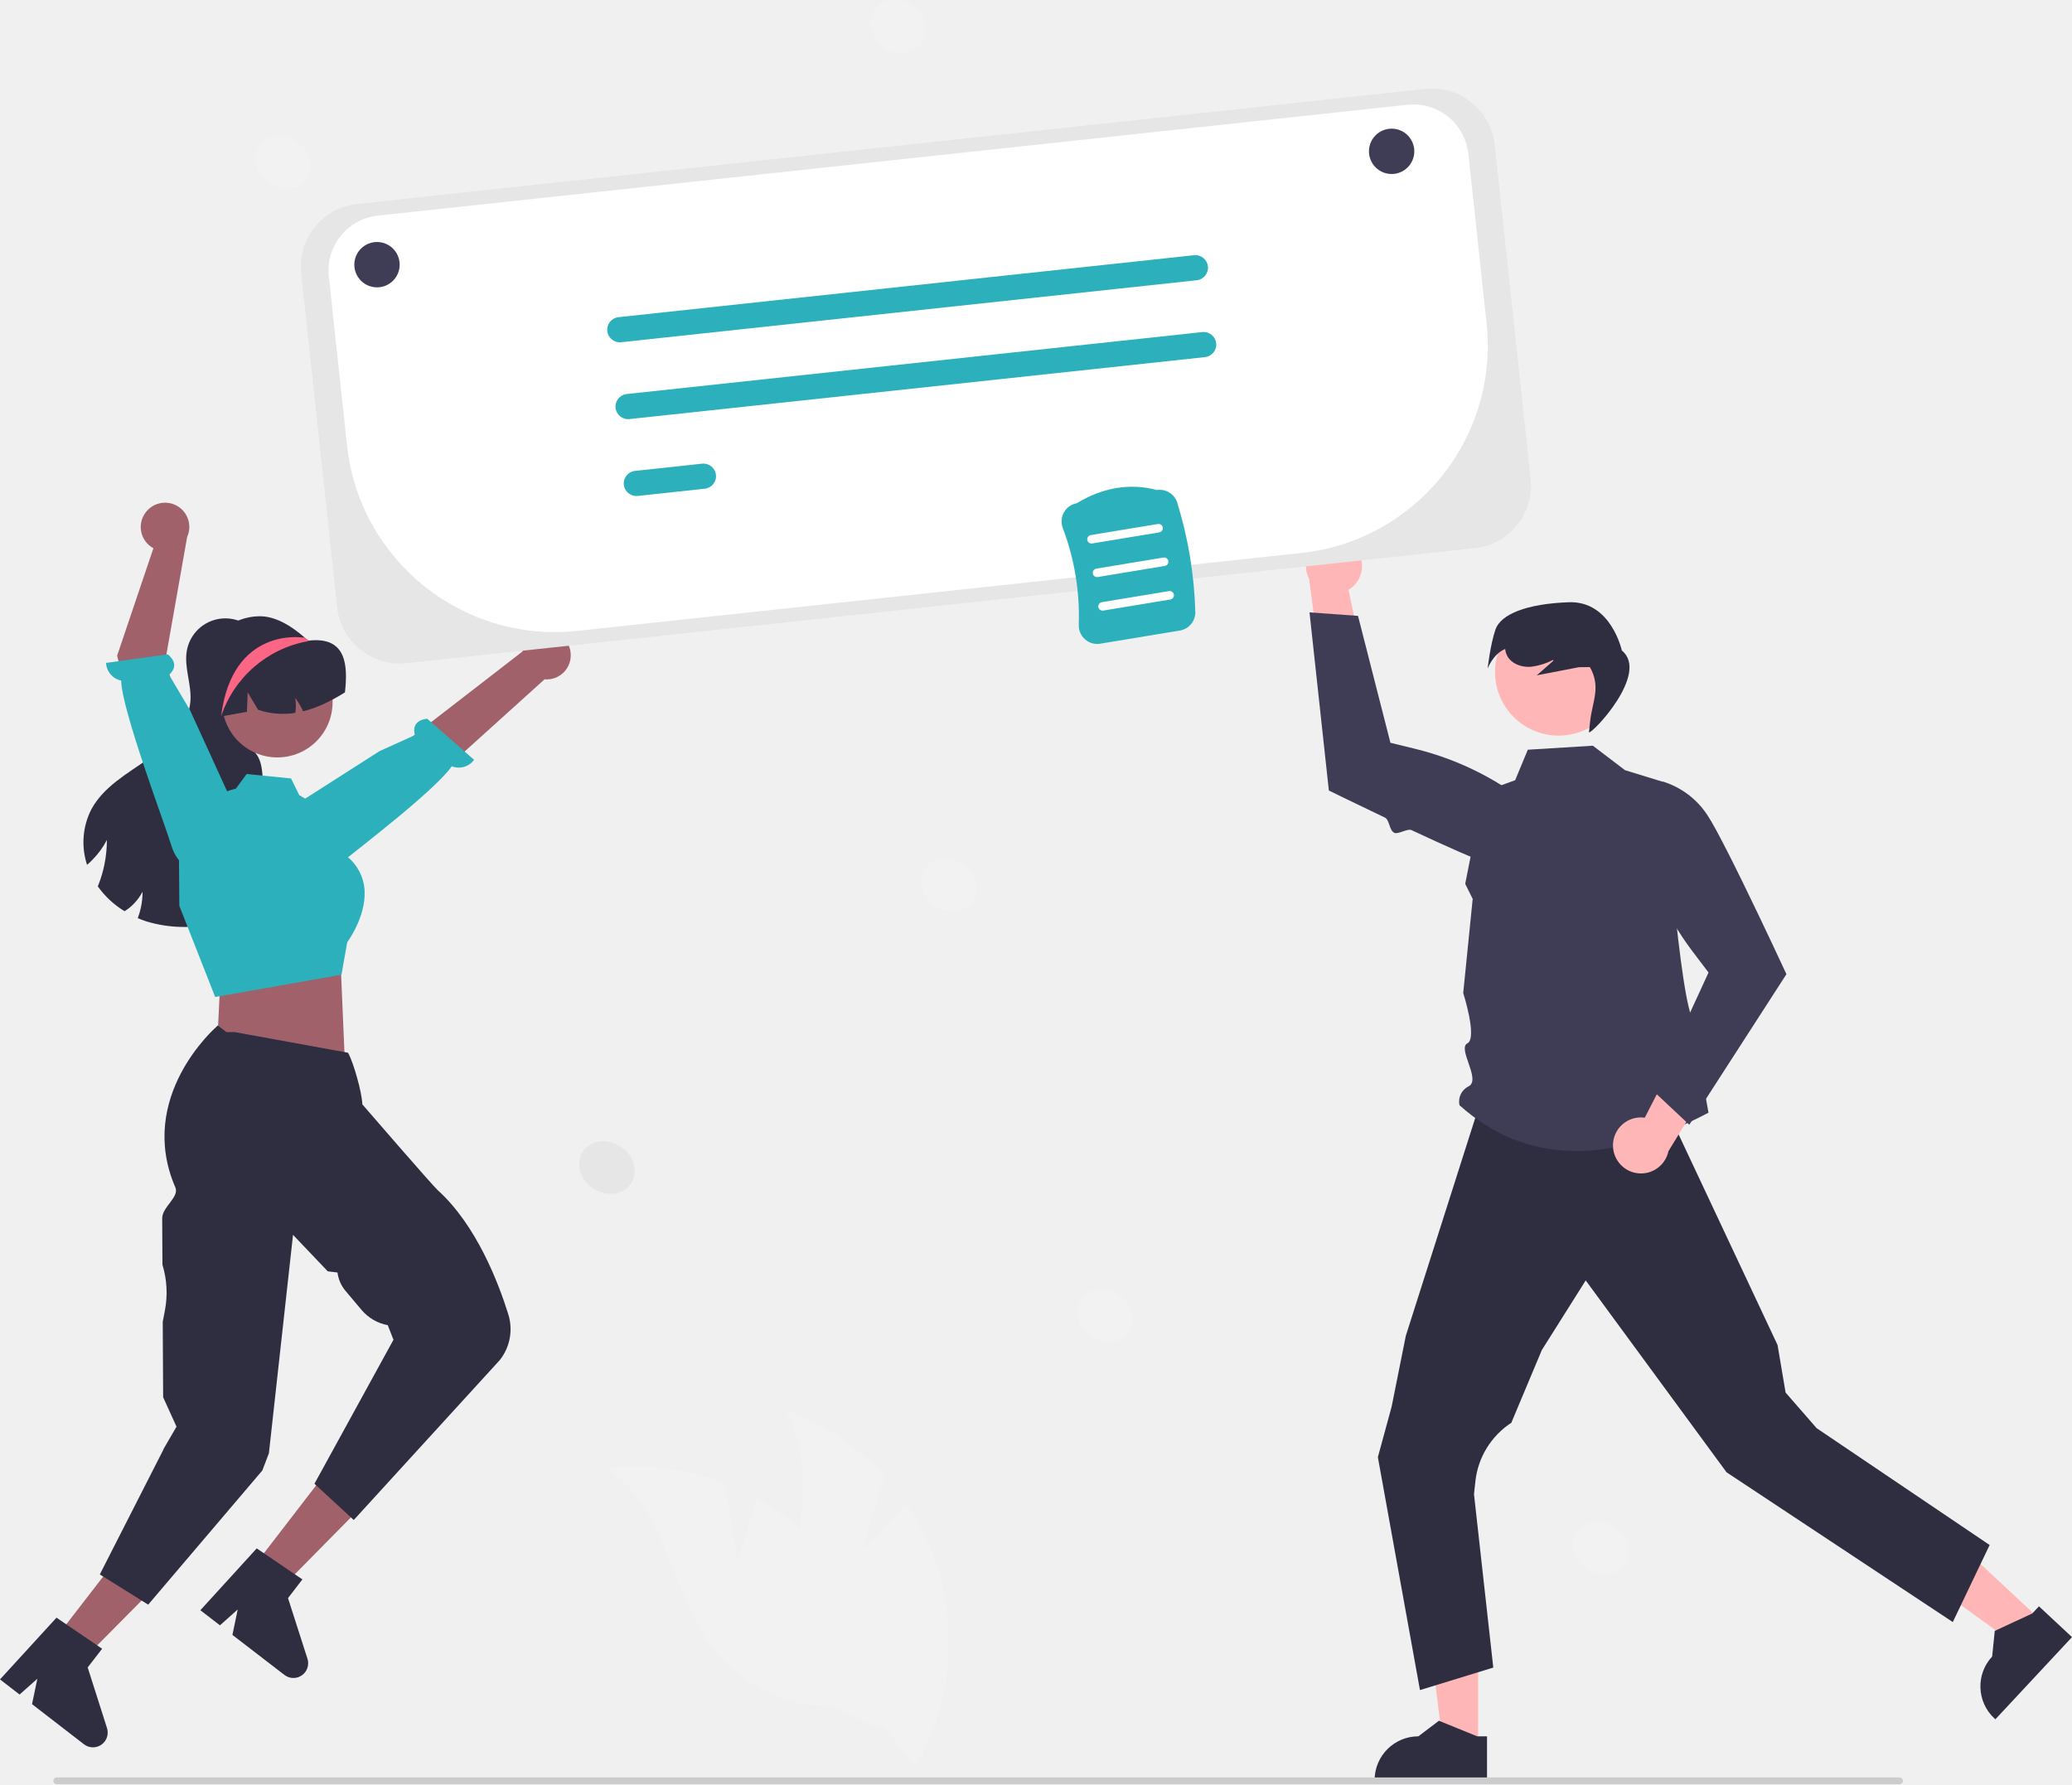
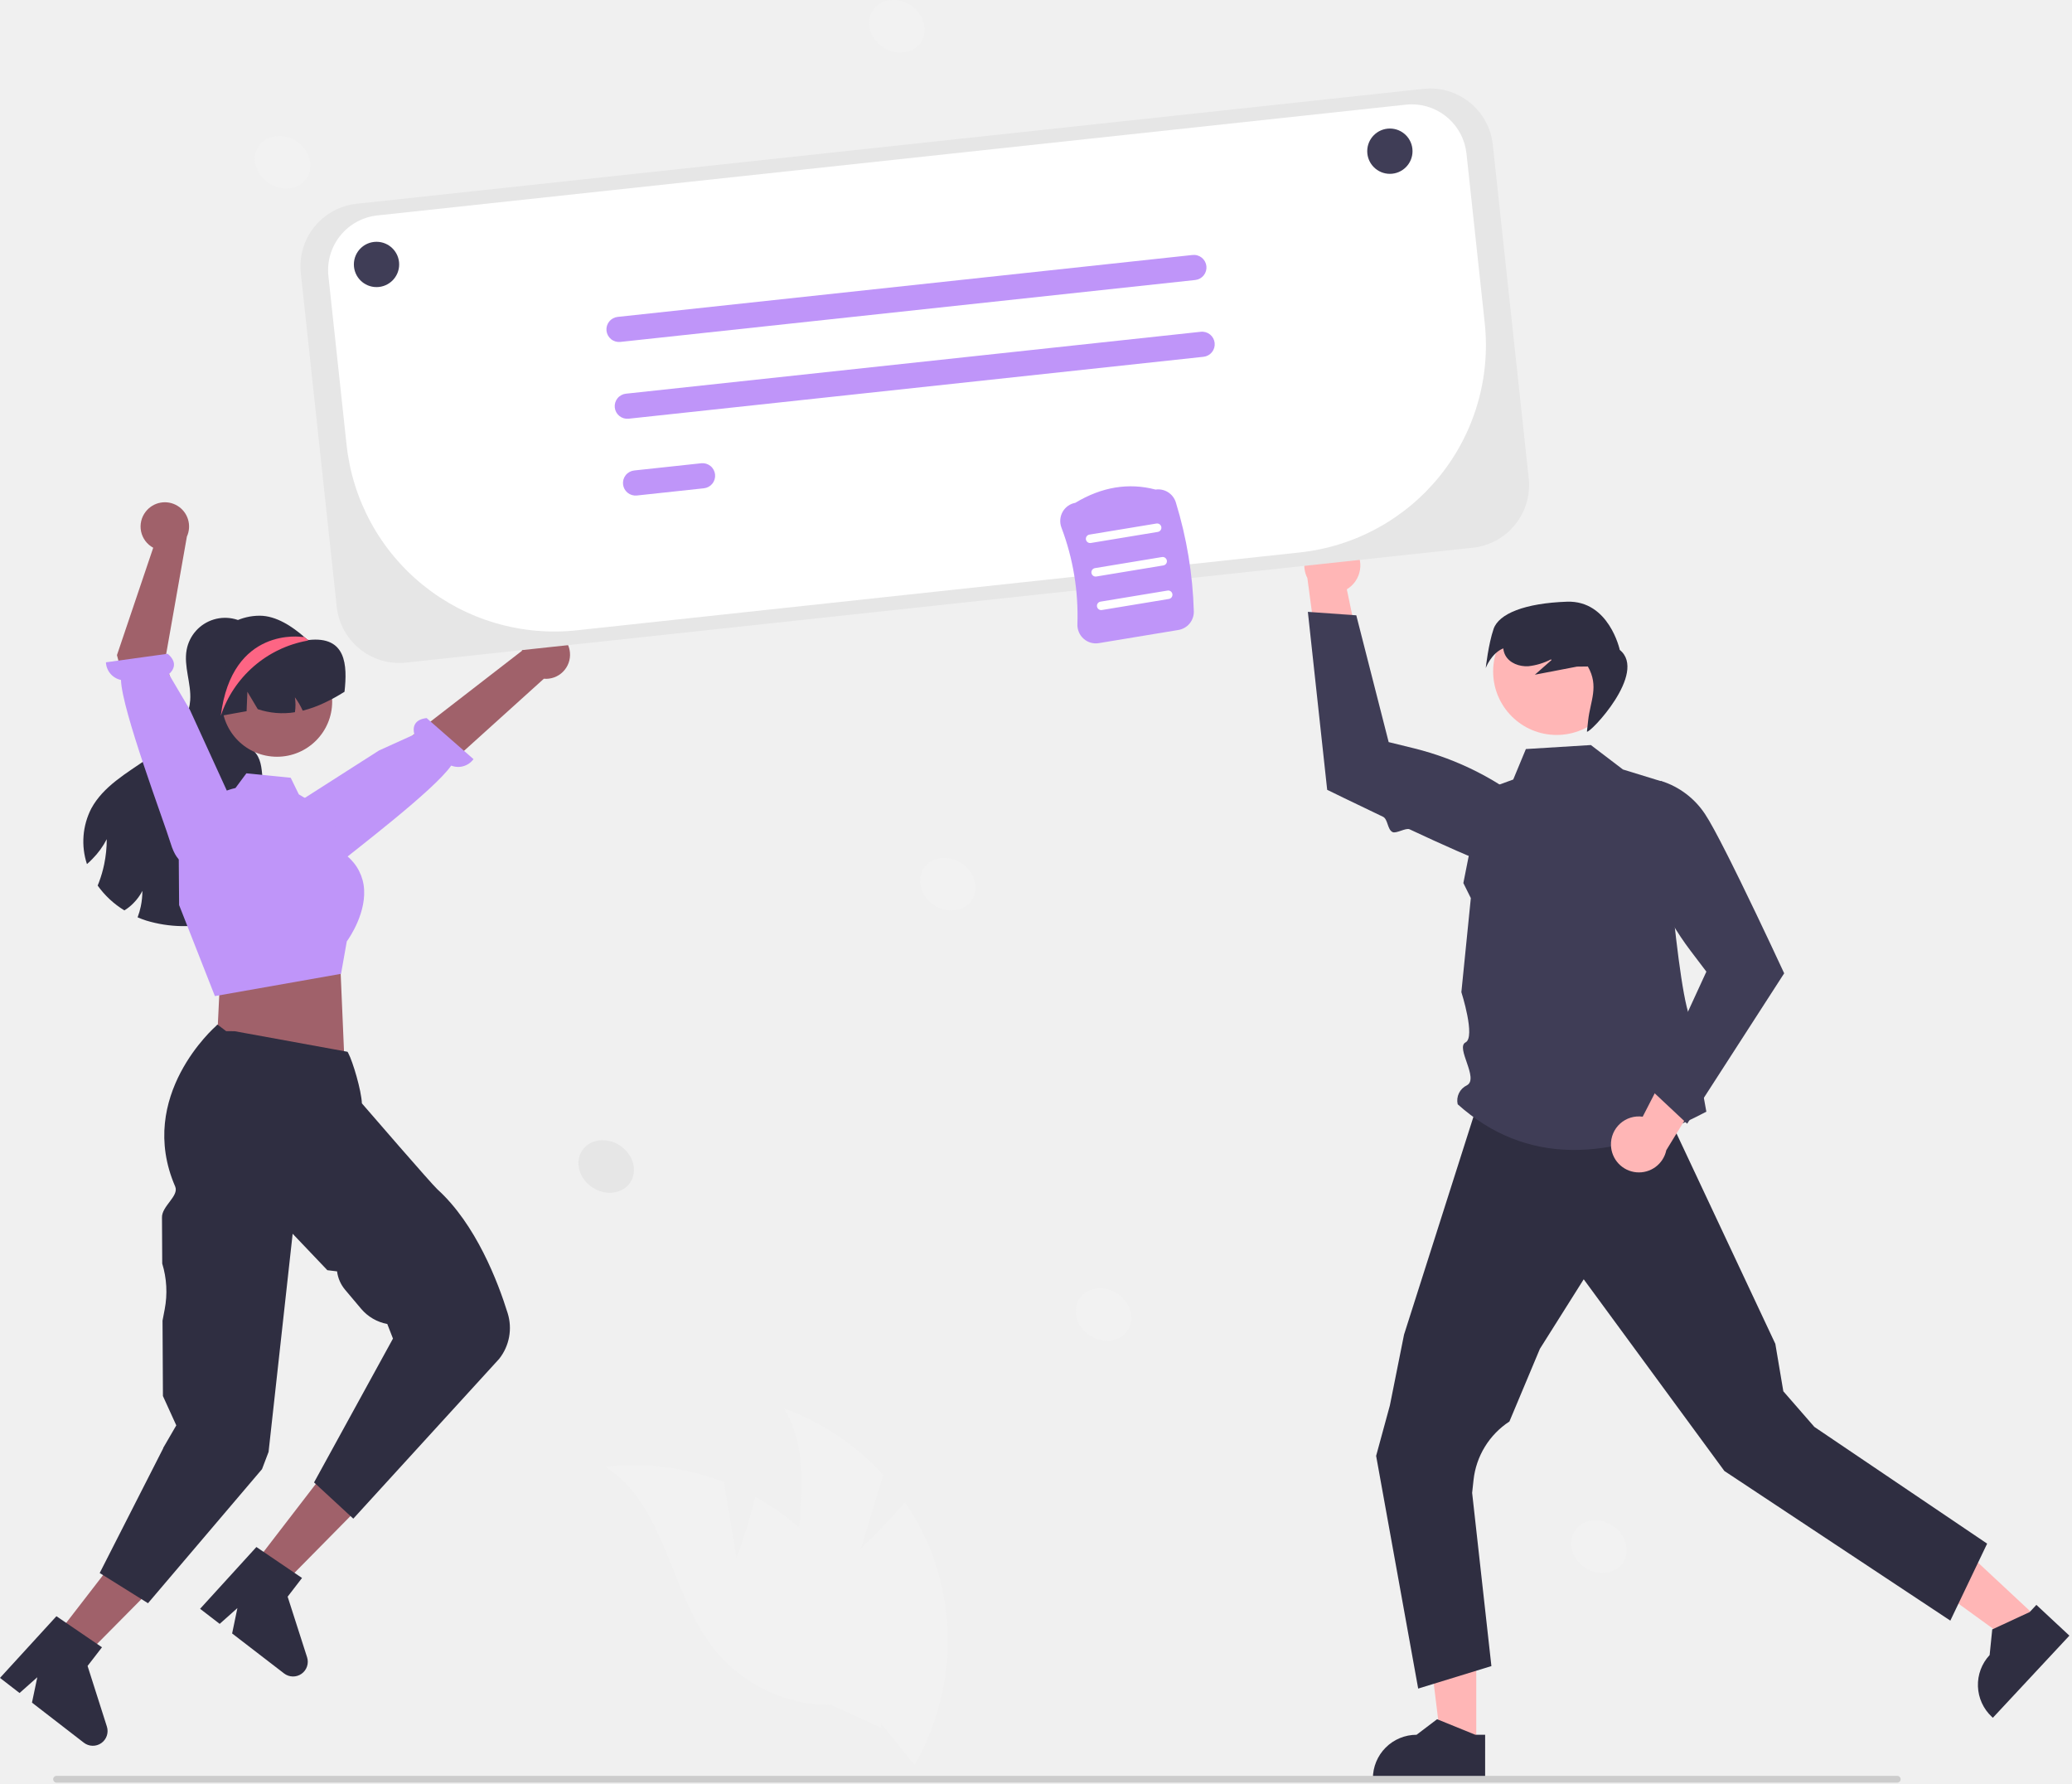
- <svg xmlns="http://www.w3.org/2000/svg" id="currentIllo" data-name="Layer 1" width="731.077" height="629.614" viewBox="0 0 731.077 629.614" class="injected-svg DownloadModal__ImageFile-sc-p17csy-5 iIfSkb grid_media">
-   <path d="M538.567,682.174l7.985-26.005A87.77,87.77,0,0,0,511.468,632.663c13.124,21.743.407,50.108,5.706,74.946a52.794,52.794,0,0,0,28.277,35.978l12.117,15.014a88.466,88.466,0,0,0,6.502-73.787,85.453,85.453,0,0,0-9.894-19.018C546.976,674.261,538.567,682.174,538.567,682.174Z" transform="translate(-234.4615 -135.193)" fill="#f2f2f2" />
-   <path d="M494.662,685.496,490.211,658.66a87.77,87.77,0,0,0-41.885-5.392c21.444,13.608,22.711,44.667,38.532,64.535A52.794,52.794,0,0,0,528.213,737.394l17.541,8.034a88.466,88.466,0,0,0-27.088-68.942,85.453,85.453,0,0,0-17.337-12.609C498.659,674.664,494.662,685.496,494.662,685.496Z" transform="translate(-234.4615 -135.193)" fill="#f2f2f2" />
-   <polygon points="521.537 616.734 509.237 616.733 503.386 569.293 521.539 569.294 521.537 616.734" fill="#ffb6b6" />
-   <path d="M759.135,763.849l-39.658-.001v-.502a15.437,15.437,0,0,1,15.436-15.436h.001l7.244-5.496,13.516,5.497,3.462 0Z" transform="translate(-234.4615 -135.193)" fill="#2f2e41" />
-   <polygon points="720.217 571.872 711.831 580.869 673.137 552.804 685.514 539.526 720.217 571.872" fill="#ffb6b6" />
-   <path d="M965.538,712.899l-27.04,29.01-.367-.342a15.437,15.437,0,0,1-.768-21.816l.001-.001.919-9.046,13.236-6.14,2.36-2.532Z" transform="translate(-234.4615 -135.193)" fill="#2f2e41" />
-   <path d="M936.479,680.403l-13,27.189L843.65,654.738l-11.613-15.823-38.079-51.882-15.479,24.561-10.771,25.675,0,0a28.302,28.302,0,0,0-12.675,20.654l-.493,4.546,6.806,61.182-25.868,7.943-14.856-82.19,4.856-17.81,5-25,25.174-79h67.364l38.638,82.242,2.824,16.758,10.955,12.573Z" transform="translate(-234.4615 -135.193)" fill="#2f2e41" />
-   <path d="M796.483,398.341l11.34,8.635,13.676,4.203s5.654,79.528,10.748,84.623.5,5.231,1.524,11.849,3.512,20.184,3.512,20.184c-34.387,18.203-64.032,18.691-87.845-2.609a5.931,5.931,0,0,1,3.236-6.695c4.432-2.352-4.086-13.328-.464-15.163s-1.472-17.755-1.472-17.755l3.342-33.216-2.64-5.31,6.443-32.489,11.18-4.083,4.466-10.76Z" transform="translate(-234.4615 -135.193)" fill="#3f3d56" />
-   <path d="M803.587,539.69a9.83,9.83,0,0,1,11.207-10.08l15.982-31.064,8.904,15.82L823.139,541.439a9.884,9.884,0,0,1-19.551-1.749Z" transform="translate(-234.4615 -135.193)" fill="#ffb6b6" />
-   <path d="M830.502,532.091l34.278-53.127-.113-.244c-.129-.28-7.892-17.045-15.413-32.4-1.158-2.365-2.311-4.696-3.429-6.928q-.724-1.445-1.426-2.83c-3.159-6.228-5.919-11.375-7.566-13.82a29.015,29.015,0,0,0-15.375-11.664l-.159-.041-.151.063a14.724,14.724,0,0,0-8.763,16.198,104.296,104.296,0,0,0,19.353,43.755l5.557,7.325-19.312,41.985Z" transform="translate(-234.4615 -135.193)" fill="#3f3d56" />
-   <path d="M712.628,328.445a9.83,9.83,0,0,1-2.359,14.888l7.146,34.195-16.879-6.683-4.198-31.448A9.884,9.884,0,0,1,712.628,328.445Z" transform="translate(-234.4615 -135.193)" fill="#ffb6b6" />
-   <path d="M696.505,351.296l6.826,62.857.242.119c.199.098,8.847,4.339,19.461,9.391,1.791.852,1.534,4.543,3.405,5.426,1.289.608,4.693-1.597,5.996-.988,11.602,5.426,23.334,10.702,28.01,12.131a29.015,29.015,0,0,0,19.289-.621l.149-.068.078-.144a14.724,14.724,0,0,0-3.392-18.101A104.296,104.296,0,0,0,733.982,399.492l-8.929-2.191-11.436-44.776Z" transform="translate(-234.4615 -135.193)" fill="#3f3d56" />
-   <circle cx="549.931" cy="237.156" r="22.431" fill="#ffb6b6" />
-   <path d="M762.123,357.318c1.845-5.367,11.027-9.089,25.914-9.606S806.699,364.738,806.699,364.738c9.938,8.062-10.612,29.645-11.606,28.868l.447-4.055c.74-6.717,3.885-11.958-.115-18.958l-3.841.044q-7.441,1.431-14.882,2.862l5.873-5.171-.166-.256a22.726,22.726,0,0,1-8.017,2.434c-3.157.186-6.607-1.071-8.119-3.848a6.466,6.466,0,0,1-.725-2.46c-4.257,1.701-6.203,6.948-6.203,6.948S760.278,362.685,762.123,357.318Z" transform="translate(-234.4615 -135.193)" fill="#2f2e41" />
-   <path d="M324.835,358.664a12.015,12.015,0,0,0-.981-1.099c.085-.117.171-.245.256-.363Z" transform="translate(-234.4615 -135.193)" fill="#2f2e41" />
-   <path d="M329.197,448.88c-3.669,6.517-10.997,10.154-18.261,11.936a45.628,45.628,0,0,1-24.821-.48c-1.024-.331-2.048-.715-3.04-1.141a26.191,26.191,0,0,0,1.131-3.893,26.702,26.702,0,0,0,.555-5.45,17.207,17.207,0,0,1-3.104,4.277,15.695,15.695,0,0,1-3.253,2.613,31.947,31.947,0,0,1-9.44-8.768c.16-.395.32-.789.469-1.184a42.552,42.552,0,0,0,1.835-6.336,43.324,43.324,0,0,0,.907-8.864,27.851,27.851,0,0,1-5.056,6.954,22.669,22.669,0,0,1-1.941,1.845,25.523,25.523,0,0,1,1.536-19.637c4.224-7.808,12.416-12.448,19.711-17.493,7.306-5.045,14.613-11.872,15.231-20.735.416-5.984-2.357-11.978-1.248-17.866a13.804,13.804,0,0,1,23.445-7.093c-4.139,5.866-8.256,11.936-9.93,18.911-1.707,7.104-.309,15.434,5.291,20.138,1.92,1.621,4.277,2.773,5.76,4.8,1.973,2.688,1.984,6.272,2.304,9.578.64,6.432,2.741,12.618,3.872,18.986C332.291,436.336,332.355,443.237,329.197,448.88Z" transform="translate(-234.4615 -135.193)" fill="#2f2e41" />
-   <polygon points="19.519 578.195 29.254 585.716 62.898 551.747 48.53 540.646 19.519 578.195" fill="#a0616a" />
-   <path d="M254.395,706.039l16.098,10.972-5.094,6.593,6.823,21.409a5.204,5.204,0,0,1-8.141,5.699l-18.32-14.156,1.881-8.961-6.272,5.569-6.907-5.337Z" transform="translate(-234.4615 -135.193)" fill="#2f2e41" />
-   <path d="M303.369,377.614a23.236,23.236,0,1,0,39.966-16.117l-.112-.111c-.186-.195-.372-.39-.567-.576a.009.009,0,0,1-.009-.009c-.242-.223-.483-.446-.734-.66-4.09-3.588-9.837-7.482-15.702-7.482C313.375,352.659,303.369,364.778,303.369,377.614Z" transform="translate(-234.4615 -135.193)" fill="#2f2e41" />
-   <path d="M435.811,365.681a8.511,8.511,0,0,1-9.217,9.24l-57.538,51.951-9.902-15.638,59.672-46.149a8.557,8.557,0,0,1,16.985.596Z" transform="translate(-234.4615 -135.193)" fill="#a0616a" />
-   <path d="M344.465,442.554s2.141,3.954,9.454-2.151c5.854-4.888,33.903-26.107,39.945-34.803a6.686,6.686,0,0,0,7.872-2.286L385.18,388.814c-4.954.57-4.847,3.898-4.332,5.787l-12.489,5.658-32.25,20.61,6.756,18.854Z" transform="translate(-234.4615 -135.193)" fill="#2cb1bc" />
-   <polygon points="78.761 343.789 77.555 349.532 76.531 370.716 121.615 373.194 120.215 340.612 115.845 333.432 78.761 343.789" fill="#a0616a" />
-   <circle cx="97.868" cy="247.797" r="19.484" fill="#a0616a" />
-   <path d="M297.738,454.858l-.12-16.196a25.776,25.776,0,0,1,19.962-25.124l.074-.017,3.853-5.191,15.653,1.566,2.869,5.864,11.343,6.754,4.367,14.039a16.602,16.602,0,0,1,7.174,11.119c1.483,9.471-5.148,18.946-5.937,20.033l-2.032,11.446-44.21,7.801-.359.045Z" transform="translate(-234.4615 -135.193)" fill="#2cb1bc" />
-   <path d="M356.173,379.517a66.428,66.428,0,0,1-7.061,3.893,40.632,40.632,0,0,1-7.701,2.784,26.617,26.617,0,0,0-2.773-4.725,17.184,17.184,0,0,1,.021,5.28,27.507,27.507,0,0,1-13.13-1.077l-3.669-6.154-.277,6.869c-3.04.555-6.069,1.077-9.109,1.621-.181.021-.363.064-.533.096-1.888-8.512.789-17.887,6.741-23.562a21.445,21.445,0,0,1,22.527-4.373c.48.192.971.405,1.44.629a.01.01,0,0,0,.011.011c.277.139.512.469.821.437C356.791,359.762,357.218,370.087,356.173,379.517Z" transform="translate(-234.4615 -135.193)" fill="#2f2e41" />
-   <polygon points="89.297 553.071 99.047 560.572 132.623 526.535 118.233 515.464 89.297 553.071" fill="#a0616a" />
-   <path d="M325.042,681.594,341.162,692.533l-5.081,6.603,6.866,21.395a5.204,5.204,0,0,1-8.129,5.715l-18.349-14.119,1.863-8.965-6.261,5.581-6.918-5.323Z" transform="translate(-234.4615 -135.193)" fill="#2f2e41" />
-   <path d="M292.12,646.722l-0-.127,4.621-7.963-4.718-10.365-.142-26.631.765-3.998a33.632,33.632,0,0,0-.872-16.158l0,0-.086-16.21c-.166-4.061,6.125-7.632,4.658-11.018-13.866-31.999,14.16-56.41,14.349-56.606l.573-.595,3.107,2.354,2.958.004,39.912,7.273.288.537c1.57,2.944,4.599,13.093,4.779,17.686,1.989,2.303,24.647,28.521,26.661,30.343,13.611,12.315,21.404,32.698,24.837,43.753a17.555,17.555,0,0,1-3.006,16.143L359.276,671.582l-13.866-12.8,27.881-50.805-2.01-5.155a15.843,15.843,0,0,1-9.237-5.366l-5.646-6.701a12.529,12.529,0,0,1-2.86-6.517l-3.424-.412L337.851,570.95l-8.508,77.052-2.313,6.087-40.284,47.359L269.679,690.781Z" transform="translate(-234.4615 -135.193)" fill="#2f2e41" />
-   <path d="M285.968,315.87a8.511,8.511,0,0,0,2.623,12.785l-12.809,37.922,10.46,40.187,16.866-7.625-10.408-30.312,7.787-44.122a8.557,8.557,0,0,0-14.519-8.835Z" transform="translate(-234.4615 -135.193)" fill="#a0616a" />
-   <path d="M301.407,439.876s-3.961,2.127-6.716-6.992c-2.206-7.301-17.216-46.94-17.486-57.526a6.686,6.686,0,0,1-5.321-6.236l21.8-3.017c3.825,3.198,1.908,5.92.439,7.215l7.425,12.577,15.519,33.953L304.297,438.389Z" transform="translate(-234.4615 -135.193)" fill="#2cb1bc" />
-   <path d="M312.468,388.005A39.634,39.634,0,0,1,342.982,361.488c.028-.009.121-.046.242-.102.074-.047.167-.093.26-.139-.279-.158-.548-.297-.827-.437a.009.009,0,0,1-.009-.009c-.242-.223-.483-.446-.734-.66l-.706.028S316.381,356.237,312.468,388.005Z" transform="translate(-234.4615 -135.193)" fill="#fd6584" />
-   <ellipse cx="624.318" cy="599.483" rx="8.857" ry="10.195" transform="translate(-455.0757 652.0179) rotate(-56.36398)" fill="#f2f2f2" />
-   <ellipse cx="569.318" cy="447.483" rx="8.857" ry="10.195" transform="translate(-353.0592 538.4215) rotate(-56.36398)" fill="#f2f2f2" />
-   <ellipse cx="799.318" cy="681.483" rx="8.857" ry="10.195" transform="translate(-445.2818 834.2972) rotate(-56.36398)" fill="#f2f2f2" />
-   <ellipse cx="334.318" cy="192.483" rx="8.857" ry="10.195" transform="translate(-245.583 229.0152) rotate(-56.36398)" fill="#f2f2f2" />
-   <ellipse cx="551.318" cy="144.483" rx="8.857" ry="10.195" transform="translate(-108.8191 388.2715) rotate(-56.36398)" fill="#f2f2f2" />
-   <ellipse cx="448.618" cy="547.197" rx="8.857" ry="10.195" transform="translate(-489.9215 482.4108) rotate(-56.36398)" fill="#e6e6e6" />
-   <path d="M904.729,764.807h-650.294a1.191,1.191,0,0,1,0-2.381h650.294a1.191,1.191,0,0,1,0,2.381Z" transform="translate(-234.4615 -135.193)" fill="#ccc" />
-   <path d="M375.47,369.355a22.24,22.24,0,0,1-22.045-19.831L340.73,231.618a22.23,22.23,0,0,1,19.701-24.455l376.954-40.588a22.23,22.23,0,0,1,24.456,19.7L774.536,304.181a22.231,22.231,0,0,1-19.701,24.456l-.054-.497.054.497L377.881,369.225A22.494,22.494,0,0,1,375.47,369.355Z" transform="translate(-234.4615 -135.193)" fill="#e6e6e6" />
-   <path d="M733.233,172.048a19.852,19.852,0,0,0-2.12.114L367.749,211.287a19.459,19.459,0,0,0-17.264,21.431l6.419,59.615a73.811,73.811,0,0,0,81.29,65.486L693.699,330.308A73.587,73.587,0,0,0,758.986,249.265l-6.443-59.838a19.463,19.463,0,0,0-19.31-17.378Z" transform="translate(-234.4615 -135.193)" fill="#fff" />
-   <path d="M656.714,234.09l-203.088,21.867a4.444,4.444,0,1,1-.952-8.838l203.088-21.867a4.444,4.444,0,1,1,.952,8.838Z" transform="translate(-234.4615 -135.193)" fill="#2cb1bc" />
-   <path d="M659.634,261.213l-203.088,21.867a4.444,4.444,0,0,1-.952-8.838l203.088-21.867a4.444,4.444,0,0,1,.952,8.838Z" transform="translate(-234.4615 -135.193)" fill="#2cb1bc" />
-   <path d="M483.133,307.654l-23.667,2.548a4.444,4.444,0,0,1-.952-8.838l23.667-2.548a4.444,4.444,0,1,1,.952,8.838Z" transform="translate(-234.4615 -135.193)" fill="#2cb1bc" />
-   <circle cx="133.018" cy="93.4" r="8" fill="#3f3d56" />
-   <circle cx="491.018" cy="53.4" r="8" fill="#3f3d56" />
-   <path d="M617.323,360.829a6.587,6.587,0,0,1-2.236-5.196,87.659,87.659,0,0,0-5.63-34.077,6.587,6.587,0,0,1,.446-5.639,6.439,6.439,0,0,1,4.449-3.13c9.299-5.611,18.831-7.187,28.338-4.681a6.515,6.515,0,0,1,7.163,4.491,144.983,144.983,0,0,1,6.365,38.525,6.514,6.514,0,0,1-5.446,6.575l-28.133,4.648A6.438,6.438,0,0,1,617.323,360.829Z" transform="translate(-234.4615 -135.193)" fill="#2cb1bc" />
-   <path d="M619.821,326.974l23.679-3.912a1.5,1.5,0,1,0-.489-2.96l-23.679,3.912a1.5,1.5,0,0,0,.489,2.96Z" transform="translate(-234.4615 -135.193)" fill="#fff" />
-   <path d="M621.777,338.813l23.679-3.912a1.5,1.5,0,0,0-.489-2.96l-23.679,3.912a1.5,1.5,0,1,0,.489,2.96Z" transform="translate(-234.4615 -135.193)" fill="#fff" />
-   <path d="M623.733,350.653l23.679-3.912a1.5,1.5,0,0,0-.489-2.96l-23.679,3.912a1.5,1.5,0,1,0,.489,2.96Z" transform="translate(-234.4615 -135.193)" fill="#fff" />
+ <svg xmlns="http://www.w3.org/2000/svg" width="732" height="630" viewBox="0 0 732 630" fill="none">
+   <g clip-path="url(#clip0_5_28)">
+     <path d="M304.106 546.98L312.09 520.976C302.483 510.402 290.44 502.333 277.006 497.47C290.131 519.214 277.413 547.578 282.713 572.416C284.425 580.15 287.856 587.4 292.751 593.628C297.646 599.856 303.88 604.903 310.99 608.394L323.107 623.408C329.459 612.309 333.33 599.966 334.453 587.228C335.575 574.489 333.923 561.659 329.609 549.621C327.123 542.892 323.798 536.502 319.715 530.603C312.515 539.068 304.106 546.98 304.106 546.98Z" fill="#F2F2F2" />
+     <path d="M260.2 550.303L255.749 523.467C242.435 518.288 228.057 516.437 213.865 518.075C235.309 531.683 236.576 562.742 252.397 582.61C257.379 588.769 263.683 593.727 270.841 597.119C278 600.51 285.83 602.247 293.751 602.201L311.293 610.234C312.028 597.468 309.988 584.694 305.312 572.792C300.635 560.89 293.434 550.143 284.205 541.292C278.978 536.378 273.153 532.142 266.867 528.683C264.198 539.471 260.2 550.303 260.2 550.303Z" fill="#F2F2F2" />
+     <path d="M521.537 616.734L509.237 616.733L503.386 569.293L521.539 569.294L521.537 616.734Z" fill="#FFB6B6" />
+     <path d="M524.673 628.656L485.015 628.655V628.153C485.016 624.059 486.642 620.133 489.537 617.238C492.431 614.344 496.357 612.717 500.451 612.717H500.452L507.696 607.221L521.212 612.718L524.674 612.718L524.673 628.656Z" fill="#2F2E41" />
+     <path d="M720.217 571.872L711.831 580.869L673.137 552.804L685.514 539.526L720.217 571.872Z" fill="#FFB6B6" />
+     <path d="M731.077 577.706L704.037 606.716L703.67 606.374C700.675 603.583 698.912 599.716 698.768 595.625C698.624 591.534 700.111 587.553 702.902 584.558L703.822 575.511L717.058 569.371L719.418 566.839L731.077 577.706Z" fill="#2F2E41" />
+     <path d="M702.018 545.21L689.018 572.4L609.189 519.545L597.575 503.721L559.497 451.839L544.018 476.4L533.247 502.075C529.737 504.364 526.78 507.405 524.588 510.977C522.396 514.549 521.024 518.563 520.573 522.729L520.08 527.274L526.886 588.457L501.018 596.4L486.161 514.21L491.018 496.4L496.018 471.4L521.192 392.4H588.556L627.193 474.642L630.018 491.4L640.973 503.972L702.018 545.21Z" fill="#2F2E41" />
+     <path d="M562.022 263.148L573.362 271.783L587.038 275.986C587.038 275.986 592.692 355.514 597.786 360.608C602.88 365.703 598.286 365.84 599.309 372.457C600.333 379.075 602.821 392.641 602.821 392.641C568.434 410.844 538.789 411.332 514.976 390.032C514.671 388.714 514.826 387.332 515.415 386.115C516.003 384.897 516.99 383.917 518.212 383.337C522.644 380.986 514.127 370.01 517.749 368.175C521.371 366.339 516.276 350.42 516.276 350.42L519.618 317.204L516.978 311.895L523.421 279.406L534.601 275.323L539.067 264.563L562.022 263.148Z" fill="#3F3D56" />
+     <path d="M569.126 404.497C569.075 403.06 569.34 401.631 569.901 400.308C570.463 398.985 571.308 397.801 572.376 396.84C573.445 395.879 574.711 395.164 576.086 394.745C577.46 394.326 578.91 394.214 580.333 394.416L596.315 363.353L605.219 379.173L588.677 406.246C588.179 408.614 586.83 410.716 584.885 412.156C582.94 413.595 580.535 414.271 578.125 414.055C575.715 413.84 573.467 412.748 571.809 410.986C570.15 409.224 569.196 406.915 569.126 404.497Z" fill="#FFB6B6" />
+     <path d="M596.04 396.898L630.319 343.77L630.205 343.526C630.076 343.246 622.314 326.481 614.792 311.126C613.634 308.761 612.482 306.43 611.363 304.198C610.881 303.234 610.406 302.291 609.937 301.368C606.778 295.14 604.018 289.992 602.371 287.547C598.727 282.019 593.301 277.903 586.996 275.884L586.837 275.843L586.686 275.906C583.601 277.207 581.052 279.521 579.46 282.466C577.867 285.41 577.325 288.81 577.923 292.103C580.896 307.991 587.521 322.97 597.276 335.858L602.833 343.183L583.521 385.168L596.04 396.898Z" fill="#3F3D56" />
+     <path d="M478.167 193.252C479.111 194.336 479.805 195.613 480.202 196.994C480.599 198.376 480.688 199.827 480.463 201.247C480.238 202.666 479.705 204.019 478.901 205.21C478.096 206.401 477.041 207.401 475.808 208.14L482.954 242.335L466.075 235.652L461.877 204.205C460.773 202.052 460.497 199.568 461.102 197.226C461.706 194.883 463.149 192.843 465.157 191.493C467.165 190.143 469.598 189.576 471.996 189.9C474.394 190.225 476.589 191.417 478.167 193.252Z" fill="#FFB6B6" />
+     <path d="M462.044 216.103L468.869 278.96L469.111 279.078C469.31 279.176 477.958 283.418 488.572 288.469C490.363 289.321 490.106 293.012 491.978 293.894C493.267 294.502 496.671 292.297 497.974 292.906C509.576 298.332 521.308 303.608 525.984 305.037C532.296 307.037 539.102 306.818 545.272 304.416L545.421 304.348L545.499 304.204C547.076 301.251 547.599 297.848 546.982 294.558C546.365 291.267 544.646 288.285 542.107 286.103C529.793 275.633 515.214 268.169 499.52 264.299L490.591 262.108L479.155 217.332L462.044 216.103Z" fill="#3F3D56" />
+     <path d="M549.931 259.587C562.319 259.587 572.362 249.544 572.362 237.156C572.362 224.768 562.319 214.725 549.931 214.725C537.543 214.725 527.5 224.768 527.5 237.156C527.5 249.544 537.543 259.587 549.931 259.587Z" fill="#FFB6B6" />
+     <path d="M527.661 222.125C529.506 216.759 538.688 213.036 553.575 212.519C568.462 212.001 572.237 229.545 572.237 229.545C582.175 237.606 561.626 259.19 560.631 258.412L561.078 254.357C561.819 247.64 564.964 242.4 560.964 235.4L557.123 235.444C552.162 236.398 547.202 237.352 542.241 238.305L548.114 233.135L547.948 232.878C545.45 234.179 542.732 235.005 539.932 235.312C536.775 235.498 533.324 234.242 531.812 231.465C531.409 230.701 531.162 229.865 531.087 229.005C526.83 230.705 524.884 235.953 524.884 235.953C524.884 235.953 525.816 227.492 527.661 222.125Z" fill="#2F2E41" />
+     <path d="M90.374 223.471C90.069 223.085 89.741 222.718 89.392 222.372C89.478 222.255 89.563 222.127 89.648 222.01L90.374 223.471Z" fill="#2F2E41" />
+     <path d="M94.736 313.687C91.067 320.204 83.739 323.841 76.475 325.622C68.316 327.759 59.725 327.593 51.655 325.142C50.631 324.812 49.607 324.428 48.615 324.001C49.092 322.734 49.47 321.433 49.745 320.108C50.117 318.315 50.303 316.488 50.3 314.657C49.492 316.234 48.445 317.677 47.196 318.934C46.233 319.946 45.139 320.825 43.943 321.548C40.234 319.296 37.022 316.313 34.503 312.78C34.663 312.385 34.823 311.991 34.973 311.596C35.747 309.535 36.361 307.416 36.807 305.26C37.413 302.345 37.717 299.374 37.714 296.397C36.399 298.962 34.693 301.308 32.658 303.351C32.048 304.004 31.4 304.62 30.717 305.196C29.659 301.985 29.25 298.595 29.514 295.224C29.778 291.853 30.709 288.568 32.253 285.56C36.477 277.752 44.668 273.112 51.964 268.067C59.27 263.022 66.577 256.195 67.195 247.331C67.612 241.348 64.838 235.353 65.948 229.465C66.414 226.982 67.553 224.675 69.24 222.795C70.928 220.915 73.099 219.534 75.517 218.802C77.935 218.071 80.507 218.017 82.954 218.646C85.4 219.276 87.627 220.564 89.392 222.372C85.254 228.239 81.136 234.308 79.462 241.284C77.755 248.387 79.153 256.718 84.752 261.422C86.672 263.043 89.029 264.195 90.512 266.221C92.485 268.909 92.496 272.493 92.816 275.8C93.456 282.232 95.557 288.418 96.688 294.786C97.829 301.143 97.893 308.044 94.736 313.687Z" fill="#2F2E41" />
+     <path d="M19.519 578.195L29.254 585.716L62.898 551.747L48.53 540.646L19.519 578.195Z" fill="#A0616A" />
+     <path d="M19.933 570.846L36.031 581.818L30.937 588.411L37.76 609.819C38.097 610.877 38.087 612.014 37.732 613.066C37.377 614.117 36.695 615.027 35.786 615.664C34.877 616.3 33.788 616.629 32.678 616.603C31.569 616.577 30.497 616.197 29.619 615.518L11.298 601.362L13.18 592.401L6.908 597.97L3.05176e-05 592.632L19.933 570.846Z" fill="#2F2E41" />
+     <path d="M68.908 242.421C68.906 246.225 69.838 249.97 71.623 253.329C73.407 256.688 75.988 259.558 79.14 261.687C82.292 263.815 85.919 265.137 89.701 265.537C93.484 265.937 97.306 265.402 100.834 263.98C104.361 262.557 107.486 260.29 109.933 257.379C112.38 254.467 114.074 250.999 114.868 247.279C115.662 243.559 115.53 239.702 114.485 236.045C113.44 232.388 111.513 229.043 108.874 226.304L108.762 226.193C108.576 225.998 108.39 225.803 108.195 225.617L108.192 225.616L108.189 225.614L108.186 225.611L108.186 225.607C107.944 225.384 107.703 225.161 107.452 224.947C103.362 221.36 97.614 217.466 91.749 217.466C78.914 217.466 68.908 229.585 68.908 242.421Z" fill="#2F2E41" />
+     <path d="M201.35 230.488C201.461 231.728 201.299 232.976 200.876 234.146C200.452 235.316 199.777 236.379 198.898 237.26C198.02 238.141 196.958 238.819 195.789 239.245C194.621 239.672 193.372 239.837 192.133 239.728L134.594 291.68L124.693 276.041L184.365 229.892C184.684 227.822 185.752 225.941 187.366 224.605C188.98 223.27 191.028 222.573 193.122 222.646C195.216 222.719 197.21 223.558 198.726 225.004C200.242 226.449 201.176 228.401 201.35 230.488Z" fill="#A0616A" />
+     <path d="M110.003 307.361C110.003 307.361 112.144 311.315 119.457 305.209C125.311 300.321 153.36 279.102 159.402 270.406C160.782 270.953 162.305 271.025 163.73 270.611C165.155 270.198 166.402 269.321 167.275 268.121L150.718 253.621C145.765 254.191 145.871 257.519 146.387 259.408L133.898 265.067L101.649 285.676L108.405 304.53L110.003 307.361Z" fill="#BF95F9" />
+     <path d="M78.761 343.789L77.555 349.532L76.531 370.716L121.615 373.194L120.215 340.612L115.845 333.432L78.761 343.789Z" fill="#A0616A" />
+     <path d="M97.868 267.282C108.629 267.282 117.353 258.558 117.353 247.797C117.353 237.036 108.629 228.313 97.868 228.313C87.107 228.313 78.384 237.036 78.384 247.797C78.384 258.558 87.107 267.282 97.868 267.282Z" fill="#A0616A" />
+     <path d="M63.276 319.665L63.156 303.468C63.153 297.641 65.126 291.984 68.751 287.421C72.376 282.859 77.441 279.659 83.118 278.344L83.191 278.327L87.044 273.136L102.698 274.702L105.567 280.565L116.909 287.319L121.276 301.358C123.17 302.62 124.785 304.259 126.019 306.172C127.253 308.085 128.081 310.231 128.45 312.477C129.933 321.947 123.302 331.423 122.513 332.51L120.481 343.955L76.271 351.756L75.912 351.801L63.276 319.665Z" fill="#BF95F9" />
+     <path d="M121.711 244.324C119.438 245.763 117.08 247.063 114.65 248.217C112.183 249.402 109.603 250.334 106.949 251.001C106.189 249.334 105.26 247.751 104.176 246.276C104.455 248.024 104.462 249.805 104.197 251.555C99.798 252.265 95.292 251.895 91.067 250.478L87.397 244.324L87.12 251.193C84.08 251.747 81.051 252.27 78.011 252.814C77.83 252.835 77.648 252.878 77.478 252.91C75.59 244.398 78.267 235.023 84.219 229.348C87.174 226.56 90.86 224.669 94.849 223.895C98.837 223.121 102.963 223.495 106.746 224.975C107.226 225.167 107.717 225.38 108.186 225.604L108.187 225.608L108.189 225.612L108.193 225.614L108.197 225.615C108.474 225.753 108.709 226.084 109.018 226.052C122.33 224.569 122.756 234.894 121.711 244.324Z" fill="#2F2E41" />
+     <path d="M89.297 553.071L99.047 560.572L132.623 526.535L118.233 515.464L89.297 553.071Z" fill="#A0616A" />
+     <path d="M90.58 546.401L106.7 557.34L101.619 563.943L108.485 585.338C108.825 586.395 108.817 587.532 108.464 588.584C108.111 589.636 107.431 590.548 106.523 591.187C105.615 591.825 104.527 592.156 103.418 592.132C102.308 592.108 101.235 591.73 100.356 591.053L82.007 576.935L83.87 567.969L77.609 573.551L70.691 568.227L90.58 546.401Z" fill="#2F2E41" />
+     <path d="M57.659 511.529L57.658 511.402L62.279 503.439L57.561 493.074L57.419 466.443L58.184 462.445C59.213 457.068 58.913 451.522 57.312 446.287L57.226 430.077C57.06 426.016 63.351 422.445 61.884 419.059C48.017 387.06 76.043 362.649 76.233 362.453L76.805 361.858L79.913 364.212L82.87 364.215L122.782 371.488L123.07 372.025C124.64 374.97 127.67 385.119 127.849 389.711C129.839 392.014 152.496 418.233 154.511 420.054C168.121 432.37 175.914 452.753 179.348 463.807C180.201 466.539 180.372 469.438 179.848 472.252C179.325 475.065 178.121 477.708 176.342 479.95L124.815 536.389L110.949 523.589L138.829 472.784L136.819 467.629C133.212 466.964 129.947 465.067 127.582 462.263L121.936 455.562C120.373 453.712 119.38 451.448 119.077 449.045L115.653 448.633L103.389 435.757L94.881 512.809L92.568 518.896L52.284 566.254L35.218 555.588L57.659 511.529Z" fill="#2F2E41" />
+     <path d="M51.507 180.677C50.733 181.651 50.182 182.783 49.893 183.993C49.604 185.204 49.584 186.462 49.834 187.681C50.084 188.9 50.598 190.049 51.34 191.048C52.083 192.047 53.035 192.87 54.13 193.461L41.321 231.383L51.78 271.571L68.646 263.946L58.239 233.633L66.025 189.512C66.896 187.606 67.037 185.448 66.422 183.445C65.808 181.442 64.48 179.734 62.69 178.645C60.901 177.556 58.774 177.162 56.713 177.536C54.651 177.91 52.799 179.028 51.507 180.677Z" fill="#A0616A" />
+     <path d="M66.945 304.683C66.945 304.683 62.984 306.81 60.229 297.691C58.023 290.39 43.013 250.75 42.743 240.165C41.29 239.864 39.978 239.087 39.015 237.958C38.051 236.829 37.491 235.412 37.422 233.929L59.222 230.913C63.047 234.111 61.13 236.833 59.661 238.128L67.086 250.705L82.605 284.658L69.836 303.196L66.945 304.683Z" fill="#BF95F9" />
+     <path d="M78.007 252.812C80.246 246.061 84.26 240.036 89.629 235.371C94.998 230.705 101.523 227.57 108.52 226.295C108.548 226.286 108.641 226.249 108.762 226.193C108.836 226.146 108.929 226.1 109.022 226.054C108.744 225.896 108.474 225.756 108.195 225.617L108.192 225.616L108.189 225.614L108.187 225.611L108.186 225.607C107.944 225.384 107.703 225.161 107.452 224.947L106.745 224.975C106.745 224.975 81.92 221.044 78.007 252.812Z" fill="#FD6584" />
+     <path d="M398.345 469.937C401.054 465.864 399.45 460.034 394.763 456.916C390.075 453.797 384.079 454.57 381.369 458.643C378.66 462.715 380.263 468.545 384.951 471.663C389.639 474.782 395.635 474.009 398.345 469.937Z" fill="#F2F2F2" />
+     <path d="M343.345 317.937C346.054 313.864 344.45 308.035 339.763 304.916C335.075 301.797 329.079 302.57 326.369 306.643C323.66 310.715 325.263 316.545 329.951 319.664C334.639 322.782 340.635 322.009 343.345 317.937Z" fill="#F2F2F2" />
+     <path d="M573.345 551.937C576.054 547.864 574.45 542.034 569.763 538.916C565.075 535.797 559.079 536.57 556.369 540.643C553.66 544.715 555.263 550.545 559.951 553.663C564.639 556.782 570.635 556.009 573.345 551.937Z" fill="#F2F2F2" />
+     <path d="M108.345 62.937C111.054 58.864 109.45 53.035 104.763 49.916C100.075 46.797 94.079 47.57 91.369 51.643C88.66 55.715 90.263 61.545 94.951 64.663C99.639 67.782 105.635 67.009 108.345 62.937Z" fill="#F2F2F2" />
+     <path d="M325.345 14.937C328.054 10.864 326.45 5.035 321.763 1.916C317.075 -1.203 311.079 -0.43 308.369 3.643C305.66 7.715 307.263 13.545 311.951 16.663C316.639 19.782 322.635 19.009 325.345 14.937Z" fill="#F2F2F2" />
+     <path d="M222.644 417.651C225.354 413.579 223.75 407.749 219.063 404.63C214.375 401.512 208.378 402.285 205.669 406.357C202.959 410.43 204.563 416.259 209.251 419.378C213.939 422.497 219.935 421.724 222.644 417.651Z" fill="#E6E6E6" />
+     <path d="M670.267 629.614H19.973C19.658 629.613 19.356 629.487 19.134 629.264C18.911 629.041 18.786 628.739 18.786 628.423C18.786 628.108 18.911 627.806 19.134 627.583C19.356 627.359 19.658 627.234 19.973 627.233H670.267C670.583 627.233 670.886 627.358 671.109 627.581C671.332 627.805 671.458 628.108 671.458 628.423C671.458 628.739 671.332 629.042 671.109 629.265C670.886 629.489 670.583 629.614 670.267 629.614Z" fill="#CCCCCC" />
+     <path d="M141.009 234.162C135.538 234.146 130.266 232.115 126.199 228.456C122.132 224.798 119.556 219.769 118.964 214.331L106.268 96.425C105.645 90.57 107.368 84.708 111.062 80.123C114.755 75.539 120.116 72.606 125.969 71.969L502.923 31.382C508.777 30.758 514.64 32.481 519.225 36.175C523.81 39.868 526.742 45.229 527.379 51.082L540.074 168.988C540.698 174.842 538.974 180.705 535.281 185.29C531.587 189.875 526.226 192.807 520.373 193.444L143.419 234.032C142.619 234.118 141.814 234.162 141.009 234.162Z" fill="#E6E6E6" />
+     <path d="M498.771 36.855C498.063 36.855 497.355 36.894 496.651 36.969L133.288 76.094C130.747 76.368 128.285 77.139 126.043 78.364C123.8 79.589 121.82 81.244 120.217 83.234C118.614 85.224 117.419 87.51 116.699 89.962C115.98 92.414 115.75 94.984 116.024 97.525L122.443 157.139C123.48 166.777 126.406 176.116 131.053 184.622C135.699 193.129 141.976 200.637 149.525 206.718C157.073 212.799 165.745 217.334 175.046 220.063C184.347 222.793 194.095 223.663 203.732 222.626L459.237 195.115C468.845 194.08 478.156 191.163 486.636 186.531C495.117 181.898 502.603 175.64 508.665 168.115C514.728 160.589 519.248 151.943 521.97 142.671C524.691 133.398 525.559 123.68 524.524 114.072L518.081 54.234C517.568 49.467 515.313 45.058 511.75 41.851C508.187 38.644 503.565 36.865 498.771 36.855Z" fill="white" />
+     <path d="M422.252 98.897L219.164 120.764C218.583 120.828 217.996 120.776 217.435 120.612C216.874 120.448 216.351 120.175 215.896 119.809C215.441 119.443 215.063 118.991 214.783 118.478C214.502 117.966 214.326 117.403 214.263 116.822C214.201 116.241 214.253 115.654 214.418 115.093C214.583 114.533 214.856 114.011 215.223 113.556C215.59 113.101 216.043 112.723 216.556 112.444C217.068 112.164 217.631 111.989 218.212 111.927L421.301 90.06C421.881 89.996 422.469 90.048 423.03 90.212C423.59 90.376 424.113 90.649 424.568 91.015C425.023 91.381 425.402 91.833 425.682 92.346C425.962 92.858 426.139 93.421 426.201 94.002C426.264 94.583 426.211 95.17 426.046 95.731C425.882 96.291 425.608 96.814 425.242 97.268C424.875 97.723 424.422 98.101 423.909 98.38C423.396 98.66 422.833 98.835 422.252 98.897Z" fill="#BF95F9" />
+     <path d="M425.173 126.02L222.084 147.887C220.912 148.013 219.738 147.669 218.82 146.93C217.902 146.19 217.316 145.116 217.19 143.944C217.064 142.772 217.408 141.598 218.148 140.68C218.887 139.763 219.961 139.176 221.133 139.05L424.221 117.182C425.393 117.056 426.567 117.401 427.485 118.14C428.403 118.88 428.99 119.954 429.116 121.125C429.242 122.297 428.897 123.471 428.158 124.389C427.418 125.307 426.345 125.894 425.173 126.02Z" fill="#BF95F9" />
+     <path d="M248.672 172.461L225.005 175.009C223.833 175.136 222.659 174.791 221.741 174.052C220.823 173.312 220.236 172.238 220.11 171.066C219.984 169.895 220.328 168.721 221.068 167.803C221.807 166.885 222.881 166.298 224.053 166.172L247.72 163.624C248.301 163.56 248.888 163.612 249.449 163.776C250.01 163.94 250.532 164.213 250.988 164.579C251.443 164.945 251.821 165.397 252.101 165.91C252.382 166.422 252.558 166.985 252.621 167.566C252.683 168.147 252.63 168.734 252.466 169.295C252.301 169.855 252.028 170.378 251.661 170.832C251.294 171.287 250.841 171.665 250.328 171.944C249.815 172.224 249.252 172.399 248.672 172.461Z" fill="#BF95F9" />
+     <path d="M133.018 101.4C137.436 101.4 141.018 97.818 141.018 93.4C141.018 88.981 137.436 85.4 133.018 85.4C128.6 85.4 125.018 88.981 125.018 93.4C125.018 97.818 128.6 101.4 133.018 101.4Z" fill="#3F3D56" />
+     <path d="M491.018 61.4C495.436 61.4 499.018 57.818 499.018 53.4C499.018 48.981 495.436 45.4 491.018 45.4C486.6 45.4 483.018 48.981 483.018 53.4C483.018 57.818 486.6 61.4 491.018 61.4Z" fill="#3F3D56" />
+     <path d="M382.861 225.636C382.126 224.991 381.544 224.19 381.157 223.291C380.77 222.392 380.588 221.418 380.625 220.441C381.027 208.821 379.113 197.237 374.995 186.364C374.646 185.45 374.505 184.47 374.582 183.494C374.659 182.519 374.953 181.573 375.441 180.725C375.91 179.911 376.55 179.208 377.319 178.667C378.087 178.127 378.965 177.761 379.89 177.595C389.189 171.984 398.721 170.409 408.228 172.914C409.761 172.689 411.324 173.017 412.637 173.84C413.95 174.663 414.927 175.927 415.391 177.405C419.241 189.901 421.382 202.86 421.756 215.93C421.792 217.498 421.261 219.027 420.261 220.235C419.26 221.442 417.858 222.249 416.31 222.506L388.177 227.154C387.234 227.311 386.267 227.257 385.348 226.995C384.428 226.732 383.579 226.268 382.861 225.636Z" fill="#BF95F9" />
+     <path d="M385.36 191.781L409.039 187.869C409.234 187.837 409.42 187.767 409.588 187.663C409.756 187.559 409.901 187.423 410.016 187.263C410.131 187.103 410.214 186.922 410.258 186.73C410.303 186.537 410.31 186.338 410.278 186.144C410.246 185.949 410.175 185.763 410.071 185.595C409.967 185.428 409.83 185.283 409.67 185.168C409.509 185.053 409.328 184.971 409.136 184.927C408.944 184.882 408.744 184.876 408.55 184.909L384.871 188.821C384.479 188.887 384.129 189.105 383.898 189.428C383.667 189.751 383.574 190.153 383.639 190.545C383.704 190.937 383.921 191.287 384.244 191.519C384.566 191.75 384.968 191.845 385.36 191.781Z" fill="white" />
+     <path d="M387.316 203.62L410.995 199.708C411.387 199.643 411.738 199.425 411.97 199.102C412.201 198.779 412.295 198.376 412.23 197.984C412.165 197.591 411.947 197.241 411.624 197.009C411.301 196.777 410.898 196.684 410.506 196.748L386.827 200.66C386.632 200.692 386.446 200.762 386.278 200.866C386.11 200.97 385.965 201.106 385.85 201.266C385.734 201.426 385.652 201.608 385.607 201.8C385.562 201.992 385.556 202.191 385.588 202.385C385.62 202.58 385.69 202.766 385.795 202.934C385.899 203.101 386.035 203.247 386.196 203.361C386.356 203.476 386.538 203.558 386.73 203.602C386.922 203.647 387.121 203.653 387.316 203.62Z" fill="white" />
+     <path d="M389.272 215.46L412.951 211.548C413.343 211.483 413.694 211.265 413.926 210.941C414.157 210.618 414.251 210.216 414.186 209.823C414.121 209.431 413.903 209.08 413.58 208.848C413.257 208.617 412.854 208.523 412.462 208.588L388.783 212.5C388.589 212.532 388.402 212.602 388.235 212.706C388.068 212.81 387.923 212.946 387.808 213.106C387.693 213.266 387.611 213.448 387.567 213.639C387.522 213.831 387.515 214.03 387.547 214.224C387.58 214.419 387.65 214.605 387.754 214.772C387.858 214.939 387.994 215.085 388.154 215.199C388.314 215.314 388.495 215.396 388.687 215.441C388.879 215.485 389.078 215.492 389.272 215.46Z" fill="white" />
+   </g>
+   <defs>
+     <clipPath id="clip0_5_28">
+       <rect width="731.077" height="629.614" fill="white" />
+     </clipPath>
+   </defs>
</svg>
